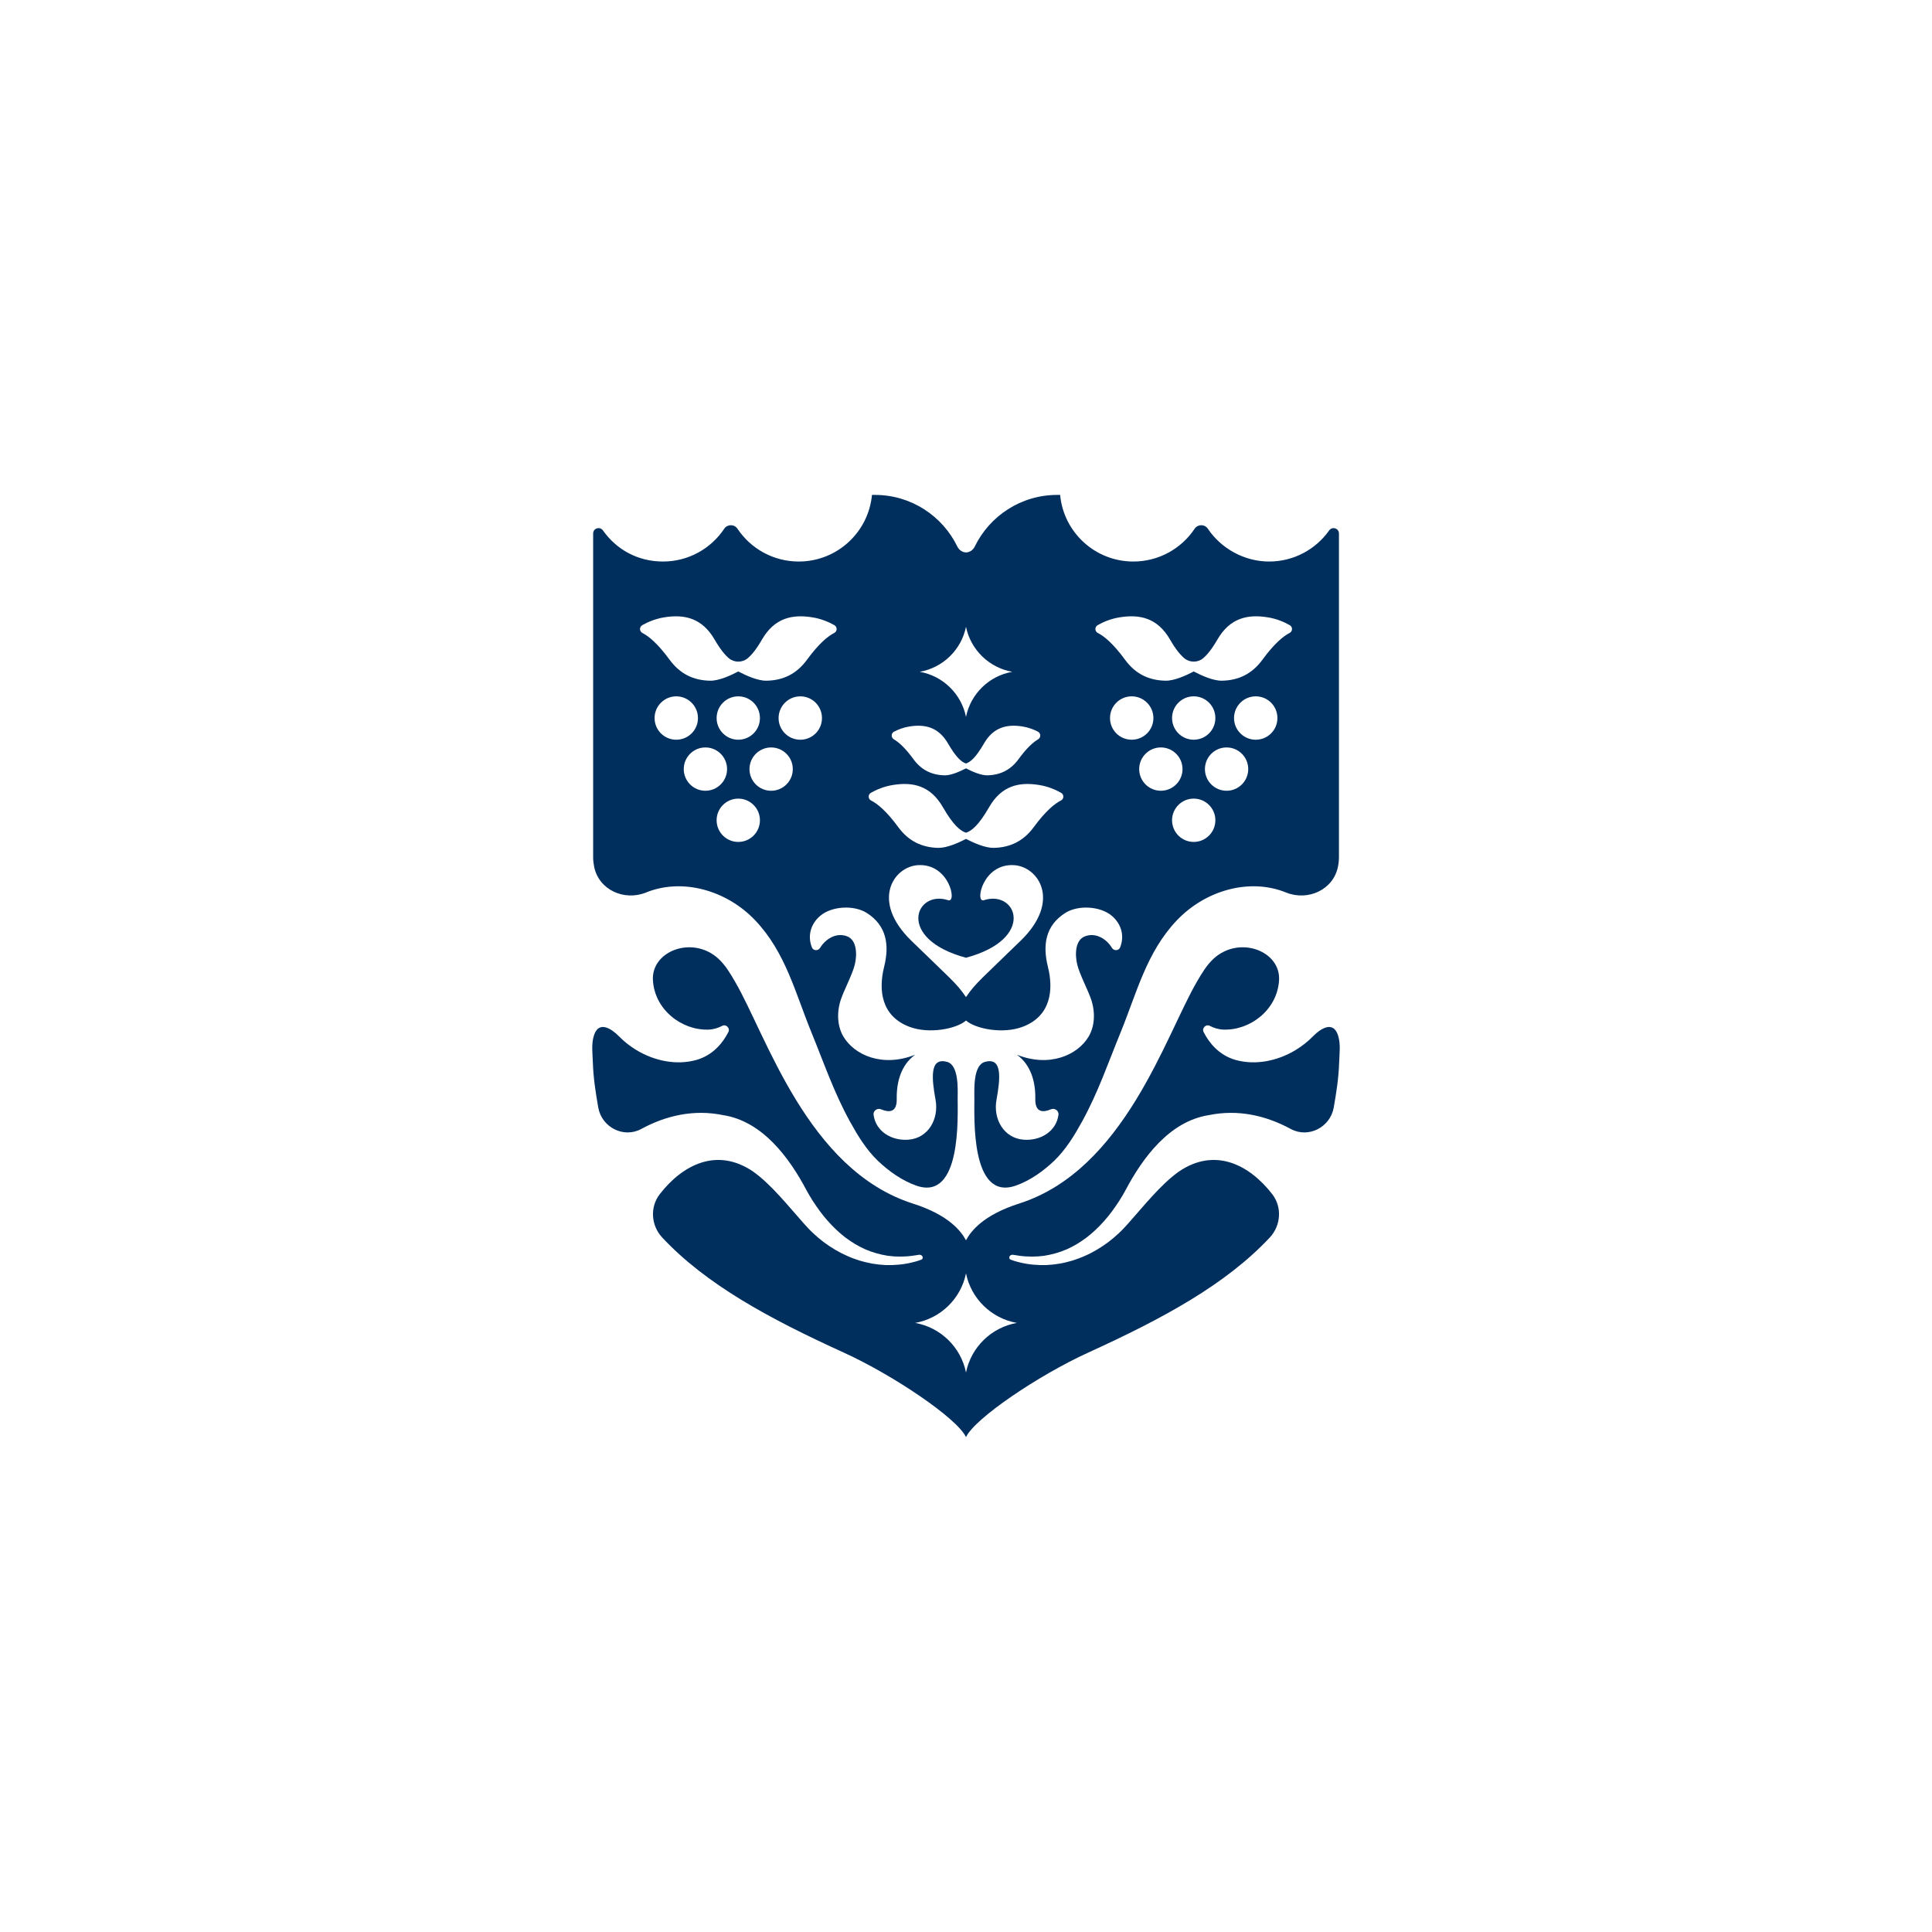
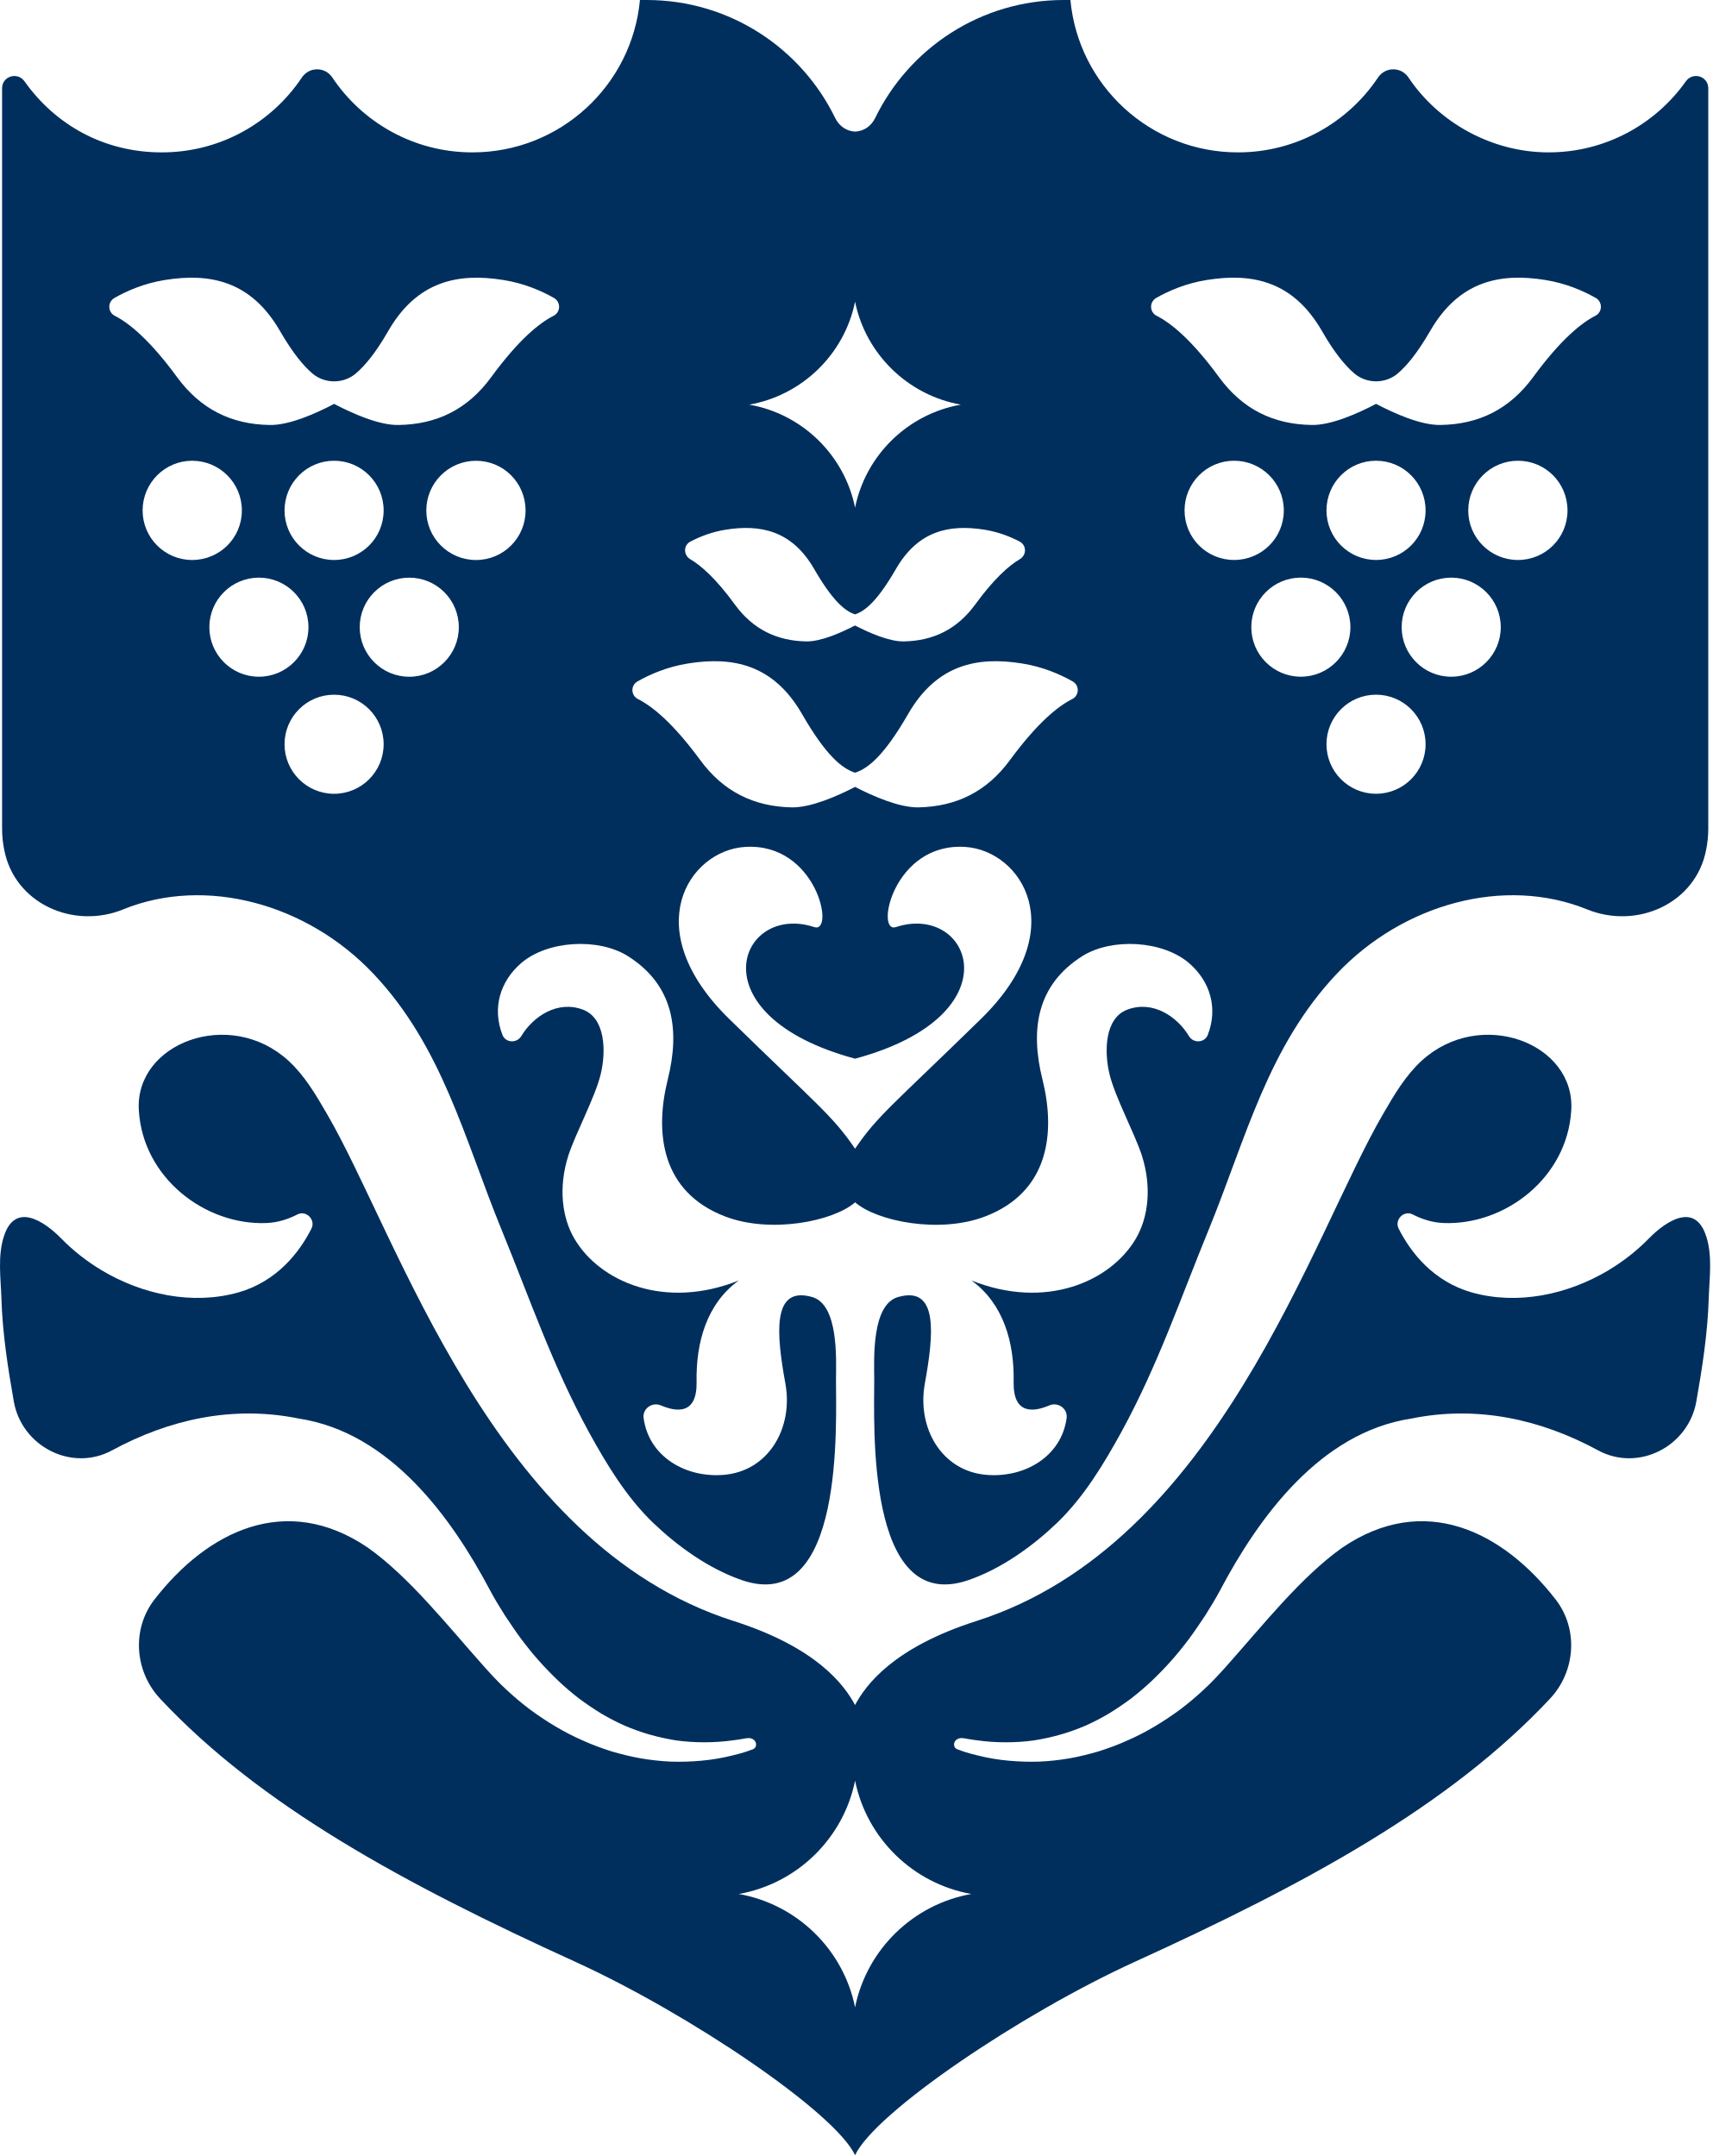
- <svg xmlns="http://www.w3.org/2000/svg" id="Layer_1" data-name="Layer 1" viewBox="0 0 2000 2000">
-   <defs>
-     <style>
-       .cls-2 {
-         fill: #002f5e;
-         stroke-width: 0px;
-       }
-     </style>
-   </defs>
-   <g>
-     <path class="cls-2" d="m1385.04,1071.58c-5.02-15.21-17.96-6.79-25.82,1.2-5.38,5.52-11.6,10.39-18.32,14.43-18.46,11.03-41.09,15.84-61.82,10.04-17.61-5.02-27.73-18.25-33.1-28.86-2.05-4.03,2.33-8.49,6.37-6.44,3.96,2.05,8.7,3.68,14.08,3.89,27.72.99,55.8-20.44,57.64-50.99,1.91-30.48-41.16-46.82-67.76-22.42-7.21,6.65-12.31,15.27-17.26,23.83-32.39,55.38-74.83,194.78-184.03,229.65-37.7,12.03-50.15,28.93-55.03,38.05-4.88-9.12-17.33-26.03-55.03-38.05-109.2-34.87-151.64-174.27-184.03-229.65-4.95-8.56-10.04-17.18-17.26-23.83-26.59-24.4-69.67-8.06-67.76,22.42,1.84,30.55,29.92,51.99,57.64,50.99,5.38-.21,10.12-1.84,14.08-3.89,4.03-2.05,8.42,2.41,6.37,6.44-5.38,10.61-15.49,23.84-33.1,28.86-20.72,5.8-43.36.99-61.82-10.04-6.72-4.03-12.94-8.91-18.32-14.43-7.85-7.99-20.79-16.41-25.82-1.2-3.04,9.12-1.49,19.31-1.2,28.72.5,15.56,2.9,30.98,5.59,46.26,3.61,20.44,26.24,32.04,44.49,22.14,25.67-13.93,54.53-20.51,84.59-14.36,41.16,6.3,68.96,44.7,86.36,77.59,2.05,3.89,4.39,7.64,6.72,11.39,2.41,3.61,4.81,7.21,7.43,10.75,2.55,3.39,5.23,6.72,8.06,9.9,2.83,3.18,5.73,6.15,8.77,9.06,2.97,2.83,6.08,5.45,9.34,7.99,3.25,2.4,6.58,4.67,10.04,6.79,3.47,2.05,7,3.89,10.68,5.52,3.68,1.55,7.5,2.97,11.32,4.03,3.96,1.13,7.92,1.98,11.95,2.62,4.17.57,8.42.85,12.66.85s8.84-.28,13.23-.92c1.41-.14,2.9-.42,4.31-.64,1.34-.28,3.04-.64,4.32.07,1.27.64,1.98,2.05,1.41,3.47-.35.92-1.2,1.2-2.12,1.48-.92.35-1.91.71-2.83.99-1.91.57-3.82,1.13-5.73,1.55-4.53,1.13-9.19,1.91-13.86,2.33-4.6.42-9.19.57-13.79.42-4.6-.21-9.12-.71-13.65-1.48-4.46-.78-8.91-1.91-13.3-3.18-4.39-1.41-8.7-2.97-12.87-4.88-4.24-1.84-8.35-3.96-12.38-6.36-3.96-2.33-7.85-4.95-11.6-7.71-3.75-2.83-7.36-5.87-10.82-9.12-3.47-3.18-6.65-6.65-9.83-10.18-16.41-18.39-33.81-40.53-52.62-53.89-37.13-25.25-72.71-7.42-96.61,23.41-10.4,13.37-9.05,32.54,2.55,44.91,45.34,48.45,110.12,83.67,187.92,119.1,51.49,23.48,117.48,68.11,126.53,87.49,9.05-19.38,75.04-64.01,126.53-87.49,77.8-35.44,142.59-70.66,187.92-119.1,11.6-12.38,12.94-31.54,2.55-44.91-23.91-30.84-59.48-48.66-96.61-23.41-18.81,13.37-36.21,35.51-52.62,53.89-3.18,3.54-6.37,7-9.83,10.18-3.47,3.25-7.07,6.3-10.82,9.12-3.75,2.76-7.64,5.37-11.6,7.71-4.03,2.4-8.13,4.53-12.38,6.36-4.17,1.91-8.49,3.47-12.87,4.88-4.39,1.27-8.84,2.41-13.3,3.18-4.53.78-9.05,1.27-13.65,1.48-4.6.14-9.19,0-13.79-.42-4.67-.42-9.34-1.2-13.86-2.33-1.91-.42-3.82-.99-5.73-1.55-.92-.28-1.91-.64-2.83-.99-.92-.28-1.77-.57-2.12-1.48-.57-1.42.14-2.83,1.41-3.47,1.27-.7,2.97-.35,4.32-.07,1.41.21,2.9.49,4.31.64,4.39.64,8.84.92,13.23.92s8.49-.28,12.66-.85c4.03-.64,7.99-1.48,11.95-2.62,3.82-1.06,7.64-2.48,11.32-4.03,3.68-1.63,7.21-3.47,10.68-5.52,3.47-2.12,6.79-4.39,10.04-6.79,3.25-2.55,6.36-5.16,9.34-7.99,3.04-2.9,5.94-5.87,8.77-9.06,2.83-3.18,5.52-6.51,8.06-9.9,2.62-3.54,5.02-7.14,7.43-10.75,2.33-3.75,4.67-7.5,6.72-11.39,17.4-32.89,45.19-71.29,86.36-77.59,30.06-6.15,58.92.42,84.59,14.36,18.25,9.9,40.88-1.7,44.49-22.14,2.69-15.28,5.09-30.7,5.59-46.26.28-9.41,1.84-19.59-1.2-28.72Zm-332.42,297.9c-26.38,4.67-47.32,25.11-52.62,51.28-5.3-26.17-26.24-46.61-52.62-51.28,26.38-4.67,47.32-25.11,52.62-51.28,5.3,26.17,26.24,46.61,52.62,51.28Z" />
-     <path class="cls-2" d="m668.78,923.9c37.41-15.21,83.32-2.55,113.23,29.07,31.26,33.03,41.16,74.62,57.93,115.64,13.09,31.97,23.13,61.67,39.68,91.95,8.06,14.64,16.9,29.28,29,40.95,11.1,10.61,25.18,20.79,40.24,25.96,46.61,15.91,42.44-71.58,42.51-91.1.07-9.12,1.2-33.67-10.82-37.06-18.32-5.24-16.13,16.83-12.09,39.11,3.68,20.09-7.57,39.75-27.94,41.38-17.19,1.42-33.88-8.27-36.21-25.74-.57-4.24,3.96-7.43,7.92-5.66,7,2.97,16.34,4.24,16.06-10.68-.35-17.82,4.6-35.44,19.1-45.9-33.52,13.44-62.88.57-74.33-18.81-5.66-9.55-7.43-23.27-2.76-37.84,3.32-10.12,12.02-26.17,14.57-36.57,2.55-10.39,2.19-25.39-7.85-29.28-11.74-4.53-22.84,3.18-28.08,11.95-2.05,3.32-7.07,3.04-8.49-.57-4.74-12.17-1.06-24.26,8.42-32.46,11.95-10.33,35.01-11.6,48.38-3.18,20.51,13.01,23.69,33.1,17.96,55.95-5.94,23.9-2.97,50.71,25.89,61.81,20.72,7.99,49.16,2.19,58.92-6.36,9.76,8.56,38.19,14.36,58.92,6.36,28.86-11.1,31.83-37.91,25.89-61.81-5.73-22.84-2.55-42.93,17.96-55.95,13.37-8.42,36.42-7.14,48.38,3.18,9.48,8.2,13.16,20.3,8.42,32.46-1.41,3.61-6.44,3.89-8.49.57-5.23-8.77-16.34-16.48-28.08-11.95-10.04,3.89-10.4,18.88-7.85,29.28,2.55,10.4,11.25,26.45,14.57,36.57,4.67,14.57,2.9,28.29-2.76,37.84-11.46,19.38-40.81,32.25-74.33,18.81,14.5,10.47,19.45,28.08,19.1,45.9-.28,14.92,9.05,13.65,16.06,10.68,3.96-1.77,8.49,1.42,7.92,5.66-2.33,17.47-19.03,27.16-36.21,25.74-20.37-1.63-31.62-21.29-27.94-41.38,4.03-22.28,6.22-44.35-12.09-39.11-12.02,3.39-10.89,27.94-10.82,37.06.07,19.52-4.1,107.01,42.51,91.1,15.06-5.16,29.14-15.35,40.24-25.96,12.09-11.67,20.93-26.31,29-40.95,16.55-30.27,26.59-59.98,39.68-91.95,16.76-41.02,26.66-82.61,57.93-115.64,29.92-31.62,75.82-44.28,113.23-29.07,22.7,9.19,49.16-2.76,53.82-26.88.64-3.11.99-6.36.99-9.69v-335.03c0-5.52-7-7.64-10.18-3.12-13.79,19.45-36.5,32.11-62.1,32.11s-49.72-13.44-63.37-33.88c-3.32-4.95-10.47-4.95-13.79,0-13.65,20.44-36.99,33.88-63.37,33.88-39.68,0-72.21-30.27-75.82-68.96h-3.04c-37.56,0-70.02,21.86-85.37,53.54-1.91,3.82-5.38,5.87-8.98,6.01-3.61-.14-7.07-2.19-8.98-6.01-15.35-31.69-47.81-53.54-85.37-53.54h-3.04c-3.61,38.69-36.14,68.96-75.82,68.96-26.38,0-49.72-13.44-63.37-33.88-3.32-4.95-10.47-4.95-13.79,0-13.65,20.44-36.92,33.88-63.37,33.88s-48.31-12.66-62.1-32.11c-3.18-4.52-10.18-2.4-10.18,3.12v335.03c0,3.33.35,6.58.99,9.69,4.67,24.12,31.12,36.07,53.82,26.88Zm480.31-180.57c0-12.45,10.04-22.49,22.42-22.49s22.49,10.04,22.49,22.49-10.04,22.42-22.49,22.42-22.42-10.04-22.42-22.42Zm30.2,52.83c0-12.38,10.04-22.42,22.42-22.42s22.42,10.05,22.42,22.42-10.04,22.42-22.42,22.42-22.42-10.04-22.42-22.42Zm34.02-52.83c0-12.45,10.04-22.49,22.42-22.49s22.42,10.04,22.42,22.49-10.04,22.42-22.42,22.42-22.42-10.04-22.42-22.42Zm22.42,128.23c-12.38,0-22.42-10.04-22.42-22.42s10.04-22.42,22.42-22.42,22.42,10.04,22.42,22.42-10.04,22.42-22.42,22.42Zm34.02-52.97c-12.38,0-22.42-10.04-22.42-22.42s10.04-22.42,22.42-22.42,22.42,10.05,22.42,22.42-10.04,22.42-22.42,22.42Zm30.2-52.83c-12.45,0-22.49-10.04-22.49-22.42s10.04-22.49,22.49-22.49,22.42,10.04,22.42,22.49-10.04,22.42-22.42,22.42Zm-163.66-118.61c5.59-3.18,13.51-6.65,22.99-8.13,20.37-3.25,38.9.42,51.99,23.13,5.8,10.12,10.68,15.84,14.78,19.31,5.59,4.6,13.79,4.6,19.38,0,4.1-3.46,8.91-9.19,14.78-19.31,13.09-22.7,31.61-26.38,51.99-23.13,9.41,1.48,17.33,4.95,22.92,8.13,3.25,1.84,3.11,6.51-.21,8.13-6.22,3.18-15.63,10.68-28.15,27.8-10.61,14.43-24.47,21.29-41.8,21.57-8.84.21-21.01-5.24-29.21-9.55-8.2,4.31-20.37,9.76-29.21,9.55-17.33-.28-31.26-7.15-41.8-21.57-12.59-17.19-21.93-24.61-28.22-27.8-3.32-1.62-3.47-6.29-.21-8.13Zm-79.43,326.41c-40.24,39.32-46.61,43.57-56.86,58.63-10.26-15.06-16.62-19.31-56.86-58.63-41.87-40.88-18.25-76.31,7-77.94,32.61-2.12,40.88,39.39,31.4,36.28-33.95-11.18-54.53,39.89,18.46,59.55,72.99-19.66,52.41-70.73,18.46-59.55-9.48,3.11-1.2-38.41,31.4-36.28,25.25,1.63,48.87,37.06,7,77.94Zm-56.86-324.71c4.81,23.76,23.91,42.36,47.88,46.61-23.98,4.18-43.07,22.84-47.88,46.61-4.81-23.77-23.91-42.44-47.88-46.61,23.98-4.24,43.07-22.84,47.88-46.61Zm-74.48,108.57c4.17-2.19,9.69-4.39,15.98-5.38,15.7-2.48,29.92.36,39.96,17.75,8.35,14.43,13.93,19.09,18.53,20.58,4.6-1.48,10.19-6.15,18.53-20.58,10.04-17.4,24.26-20.23,39.96-17.75,6.3.99,11.81,3.18,15.98,5.38,3.25,1.7,3.18,6.15.07,7.99-4.81,2.83-11.53,8.63-20.23,20.58-8.13,11.1-18.81,16.33-32.18,16.62-6.65.14-15.84-3.96-22.14-7.21-6.3,3.26-15.49,7.36-22.14,7.21-13.37-.28-24.05-5.52-32.18-16.62-8.7-11.96-15.42-17.75-20.23-20.58-3.11-1.84-3.18-6.3.07-7.99Zm-23.98,63.3c5.59-3.18,13.51-6.65,22.92-8.13,20.23-3.25,38.62.42,51.56,22.92,10.75,18.67,18.04,24.61,23.98,26.52,5.94-1.91,13.23-7.85,23.98-26.52,12.94-22.49,31.33-26.17,51.56-22.92,9.41,1.48,17.33,4.95,22.92,8.13,3.18,1.77,3.04,6.36-.21,7.99-6.22,3.11-15.56,10.46-28.15,27.58-10.47,14.29-24.26,21.08-41.45,21.43-8.63.14-20.58-5.09-28.64-9.27-8.06,4.18-20.02,9.41-28.64,9.27-17.19-.35-30.98-7.14-41.45-21.43-12.59-17.12-21.92-24.47-28.15-27.58-3.25-1.63-3.39-6.23-.21-7.99Zm-201.5-54.96c-12.38,0-22.42-10.04-22.42-22.42s10.04-22.49,22.42-22.49,22.49,10.04,22.49,22.49-10.04,22.42-22.49,22.42Zm7.78,30.41c0-12.38,10.04-22.42,22.42-22.42s22.42,10.05,22.42,22.42-10.04,22.42-22.42,22.42-22.42-10.04-22.42-22.42Zm34.02-52.83c0-12.45,10.04-22.49,22.42-22.49s22.42,10.04,22.42,22.49-10.04,22.42-22.42,22.42-22.42-10.04-22.42-22.42Zm22.42,128.23c-12.38,0-22.42-10.04-22.42-22.42s10.04-22.42,22.42-22.42,22.42,10.04,22.42,22.42-10.04,22.42-22.42,22.42Zm34.02-52.97c-12.38,0-22.42-10.04-22.42-22.42s10.04-22.42,22.42-22.42,22.42,10.05,22.42,22.42-10.04,22.42-22.42,22.42Zm30.2-52.83c-12.45,0-22.49-10.04-22.49-22.42s10.04-22.49,22.49-22.49,22.42,10.04,22.42,22.49-10.04,22.42-22.42,22.42Zm-163.59-118.61c5.59-3.18,13.51-6.65,22.92-8.13,20.37-3.25,38.9.42,51.99,23.13,5.87,10.12,10.68,15.84,14.78,19.31,5.59,4.6,13.79,4.6,19.38,0,4.1-3.46,8.98-9.19,14.78-19.31,13.09-22.7,31.61-26.38,51.99-23.13,9.48,1.48,17.4,4.95,22.99,8.13,3.25,1.84,3.11,6.51-.21,8.13-6.29,3.18-15.63,10.61-28.22,27.8-10.54,14.43-24.47,21.29-41.8,21.57-8.84.21-21.01-5.24-29.21-9.55-8.2,4.31-20.37,9.76-29.21,9.55-17.33-.28-31.19-7.15-41.8-21.57-12.52-17.12-21.93-24.61-28.15-27.8-3.32-1.62-3.47-6.29-.21-8.13Z" />
-   </g>
+ <svg xmlns="http://www.w3.org/2000/svg" width="417" height="525" viewBox="0 0 417 525" fill="none">
+   <path d="M415.356 300.91C412.655 292.726 405.693 297.256 401.464 301.556C398.569 304.526 395.222 307.146 391.606 309.32C381.674 315.255 369.497 317.843 358.343 314.722C348.868 312.021 343.423 304.902 340.534 299.193C339.431 297.025 341.787 294.625 343.961 295.728C346.092 296.831 348.642 297.708 351.537 297.821C366.452 298.354 381.561 286.823 382.551 270.386C383.578 253.986 360.404 245.194 346.092 258.322C342.213 261.901 339.468 266.539 336.805 271.144C319.377 300.942 296.542 375.948 237.786 394.71C217.501 401.183 210.802 410.276 208.176 415.183C205.551 410.276 198.852 401.177 178.567 394.71C119.811 375.948 96.976 300.942 79.548 271.144C76.885 266.539 74.146 261.901 70.261 258.322C55.954 245.194 32.774 253.986 33.802 270.386C34.792 286.823 49.901 298.359 64.816 297.821C67.711 297.708 70.261 296.831 72.392 295.728C74.56 294.625 76.922 297.025 75.819 299.193C72.924 304.902 67.485 312.021 58.009 314.722C46.861 317.843 34.679 315.255 24.747 309.32C21.131 307.151 17.784 304.526 14.889 301.556C10.665 297.256 3.703 292.726 0.997 300.91C-0.639 305.817 0.195 311.3 0.351 316.363C0.62 324.735 1.911 333.032 3.359 341.254C5.301 352.252 17.477 358.493 27.297 353.166C41.109 345.671 56.637 342.131 72.811 345.44C94.958 348.829 109.916 369.491 119.278 387.188C120.381 389.281 121.64 391.299 122.894 393.316C124.191 395.259 125.482 397.196 126.892 399.1C128.264 400.924 129.706 402.716 131.229 404.427C132.751 406.138 134.312 407.736 135.947 409.302C137.545 410.825 139.219 412.234 140.973 413.601C142.721 414.892 144.513 416.114 146.375 417.255C148.242 418.358 150.141 419.348 152.121 420.225C154.101 421.059 156.157 421.823 158.212 422.393C160.343 423.001 162.474 423.458 164.642 423.803C166.886 424.109 169.172 424.26 171.454 424.26C173.735 424.26 176.21 424.109 178.572 423.765C179.331 423.69 180.133 423.539 180.891 423.421C181.612 423.27 182.527 423.076 183.216 423.458C183.899 423.803 184.281 424.561 183.975 425.325C183.786 425.82 183.329 425.971 182.834 426.122C182.339 426.31 181.806 426.504 181.311 426.654C180.283 426.961 179.256 427.262 178.228 427.488C175.791 428.096 173.283 428.516 170.771 428.742C168.295 428.968 165.826 429.049 163.351 428.968C160.876 428.855 158.444 428.586 156.006 428.172C153.606 427.752 151.212 427.144 148.85 426.461C146.488 425.702 144.169 424.863 141.925 423.835C139.644 422.845 137.432 421.704 135.264 420.413C133.133 419.159 131.04 417.75 129.022 416.264C127.005 414.742 125.062 413.106 123.201 411.357C121.334 409.646 119.623 407.779 117.912 405.88C109.082 395.985 99.72 384.072 89.599 376.884C69.621 363.298 50.477 372.891 37.617 389.48C32.021 396.674 32.747 406.988 38.989 413.644C63.385 439.713 98.24 458.664 140.101 477.727C167.806 490.361 203.312 514.374 208.182 524.802C213.051 514.374 248.558 490.361 276.263 477.727C318.124 458.658 352.984 439.708 377.375 413.644C383.616 406.983 384.337 396.674 378.747 389.48C365.882 372.886 346.743 363.298 326.765 376.884C316.644 384.078 307.282 395.99 298.452 405.88C296.741 407.785 295.025 409.646 293.163 411.357C291.296 413.106 289.359 414.747 287.341 416.264C285.323 417.75 283.23 419.154 281.1 420.413C278.931 421.704 276.725 422.85 274.438 423.835C272.195 424.863 269.87 425.702 267.514 426.461C265.152 427.144 262.757 427.757 260.357 428.172C257.92 428.591 255.488 428.855 253.013 428.968C250.538 429.043 248.068 428.968 245.593 428.742C243.08 428.516 240.568 428.096 238.136 427.488C237.108 427.262 236.08 426.956 235.052 426.654C234.557 426.504 234.025 426.31 233.53 426.122C233.035 425.971 232.577 425.815 232.389 425.325C232.082 424.561 232.464 423.803 233.148 423.458C233.831 423.082 234.746 423.27 235.472 423.421C236.231 423.534 237.033 423.684 237.791 423.765C240.153 424.109 242.548 424.26 244.91 424.26C247.272 424.26 249.478 424.109 251.722 423.803C253.89 423.458 256.021 423.006 258.151 422.393C260.207 421.823 262.262 421.059 264.242 420.225C266.222 419.348 268.122 418.358 269.989 417.255C271.856 416.114 273.642 414.892 275.391 413.601C277.14 412.229 278.813 410.825 280.416 409.302C282.052 407.742 283.612 406.144 285.135 404.427C286.658 402.716 288.105 400.924 289.472 399.1C290.882 397.196 292.173 395.259 293.47 393.316C294.723 391.299 295.982 389.281 297.085 387.188C306.448 369.491 321.4 348.829 343.552 345.44C359.726 342.131 375.255 345.666 389.067 353.166C398.886 358.493 411.063 352.252 413.005 341.254C414.452 333.032 415.744 324.735 416.013 316.363C416.163 311.3 417.003 305.822 415.367 300.91H415.356ZM236.495 461.198C222.301 463.711 211.034 474.709 208.182 488.79C205.33 474.709 194.063 463.711 179.869 461.198C194.063 458.685 205.33 447.687 208.182 433.606C211.034 447.687 222.301 458.685 236.495 461.198Z" fill="#002F5E" />
+   <path d="M29.966 221.449C50.094 213.265 74.797 220.077 90.89 237.091C107.71 254.863 113.037 277.241 122.06 299.312C129.103 316.514 134.505 332.494 143.41 348.786C147.747 356.664 152.503 364.541 159.014 370.82C164.986 376.529 172.562 382.006 180.665 384.788C205.744 393.349 203.501 346.274 203.538 335.771C203.576 330.864 204.184 317.654 197.717 315.83C187.859 313.011 189.038 324.886 191.211 336.874C193.191 347.683 187.138 358.262 176.178 359.139C166.929 359.903 157.949 354.689 156.695 345.289C156.388 343.008 158.826 341.291 160.956 342.244C164.723 343.842 169.748 344.525 169.598 336.497C169.409 326.909 172.073 317.428 179.874 311.8C161.839 319.032 146.041 312.107 139.88 301.679C136.835 296.541 135.883 289.159 138.395 281.319C140.182 275.874 144.863 267.238 146.235 261.642C147.607 256.052 147.413 247.981 142.011 245.888C135.694 243.45 129.722 247.599 126.902 252.318C125.799 254.104 123.098 253.953 122.334 252.011C119.784 245.463 121.764 238.958 126.865 234.546C133.295 228.987 145.702 228.304 152.896 232.835C163.932 239.835 165.643 250.644 162.56 262.939C159.364 275.799 160.962 290.224 176.49 296.196C187.639 300.496 202.941 297.375 208.193 292.774C213.444 297.38 228.741 300.501 239.895 296.196C255.423 290.224 257.021 275.799 253.825 262.939C250.742 250.65 252.453 239.84 263.489 232.835C270.683 228.304 283.085 228.993 289.52 234.546C294.621 238.958 296.601 245.468 294.051 252.011C293.292 253.953 290.586 254.104 289.483 252.318C286.669 247.599 280.691 243.45 274.374 245.888C268.972 247.981 268.778 256.046 270.15 261.642C271.522 267.238 276.203 275.874 277.99 281.319C280.502 289.159 279.55 296.541 276.505 301.679C270.338 312.107 254.546 319.032 236.511 311.8C244.313 317.434 246.976 326.909 246.788 336.497C246.637 344.525 251.657 343.842 255.429 342.244C257.56 341.291 259.997 343.008 259.69 345.289C258.437 354.689 249.451 359.903 240.207 359.139C229.247 358.262 223.194 347.683 225.174 336.874C227.342 324.886 228.52 313.011 218.669 315.83C212.201 317.654 212.809 330.864 212.847 335.771C212.884 346.274 210.641 393.349 235.72 384.788C243.823 382.012 251.399 376.529 257.371 370.82C263.876 364.541 268.633 356.664 272.975 348.786C281.88 332.499 287.282 316.514 294.325 299.312C303.343 277.241 308.67 254.863 325.495 237.091C341.594 220.077 366.291 213.265 386.419 221.449C398.633 226.394 412.87 219.964 415.378 206.986C415.722 205.313 415.91 203.564 415.91 201.772V21.506C415.91 18.536 412.144 17.395 410.433 19.828C403.013 30.293 390.794 37.105 377.02 37.105C363.245 37.105 350.267 29.873 342.923 18.875C341.136 16.212 337.289 16.212 335.503 18.875C328.158 29.873 315.6 37.105 301.406 37.105C280.056 37.105 262.553 20.817 260.61 0H258.975C238.765 0 221.3 11.762 213.04 28.808C212.013 30.863 210.146 31.966 208.209 32.041C206.266 31.966 204.405 30.863 203.377 28.808C195.118 11.757 177.652 0 157.443 0H155.807C153.865 20.817 136.362 37.105 115.011 37.105C100.817 37.105 88.259 29.873 80.915 18.875C79.128 16.212 75.281 16.212 73.495 18.875C66.15 29.873 53.63 37.105 39.398 37.105C25.166 37.105 13.404 30.293 5.984 19.828C4.273 17.395 0.507 18.536 0.507 21.506V201.772C0.507 203.564 0.695 205.313 1.04 206.986C3.552 219.964 17.784 226.394 29.998 221.449H29.966ZM288.401 124.292C288.401 117.593 293.803 112.191 300.464 112.191C307.126 112.191 312.565 117.593 312.565 124.292C312.565 130.991 307.163 136.355 300.464 136.355C293.766 136.355 288.401 130.953 288.401 124.292ZM304.651 152.717C304.651 146.056 310.053 140.654 316.714 140.654C323.375 140.654 328.777 146.062 328.777 152.717C328.777 159.373 323.375 164.781 316.714 164.781C310.053 164.781 304.651 159.379 304.651 152.717ZM322.955 124.292C322.955 117.593 328.357 112.191 335.019 112.191C341.68 112.191 347.082 117.593 347.082 124.292C347.082 130.991 341.68 136.355 335.019 136.355C328.357 136.355 322.955 130.953 322.955 124.292ZM335.019 193.287C328.357 193.287 322.955 187.885 322.955 181.224C322.955 174.563 328.357 169.161 335.019 169.161C341.68 169.161 347.082 174.563 347.082 181.224C347.082 187.885 341.68 193.287 335.019 193.287ZM353.323 164.786C346.662 164.786 341.26 159.384 341.26 152.723C341.26 146.062 346.662 140.66 353.323 140.66C359.985 140.66 365.387 146.067 365.387 152.723C365.387 159.379 359.985 164.786 353.323 164.786ZM369.573 136.36C362.874 136.36 357.472 130.958 357.472 124.297C357.472 117.636 362.874 112.196 369.573 112.196C376.272 112.196 381.636 117.598 381.636 124.297C381.636 130.996 376.234 136.36 369.573 136.36ZM281.514 72.541C284.522 70.83 288.783 68.963 293.884 68.167C304.844 66.418 314.814 68.393 321.858 80.612C324.978 86.057 327.604 89.135 329.81 91.002C332.818 93.477 337.23 93.477 340.238 91.002C342.444 89.14 345.032 86.057 348.19 80.612C355.233 68.398 365.198 66.418 376.164 68.167C381.227 68.963 385.489 70.83 388.496 72.541C390.245 73.531 390.17 76.044 388.383 76.916C385.037 78.627 379.973 82.662 373.237 91.874C367.528 99.638 360.071 103.329 350.746 103.48C345.99 103.593 339.441 100.66 335.029 98.341C330.617 100.66 324.069 103.593 319.313 103.48C309.988 103.329 302.493 99.632 296.822 91.874C290.048 82.624 285.022 78.632 281.638 76.916C279.851 76.044 279.771 73.531 281.525 72.541H281.514ZM238.776 248.169C217.124 269.326 213.697 271.613 208.182 279.716C202.661 271.613 199.239 269.326 177.588 248.169C155.059 226.173 167.768 207.11 181.354 206.233C198.9 205.092 203.35 227.427 198.249 225.754C179.982 219.738 168.909 247.217 208.182 257.795C247.455 247.217 236.382 219.738 218.114 225.754C213.014 227.427 217.469 205.087 235.009 206.233C248.595 207.11 261.304 226.173 238.776 248.169ZM208.182 73.456C210.77 86.24 221.047 96.248 233.944 98.535C221.041 100.784 210.77 110.824 208.182 123.614C205.594 110.824 195.317 100.779 182.419 98.535C195.322 96.254 205.594 86.246 208.182 73.456ZM168.107 131.873C170.351 130.695 173.321 129.511 176.705 128.978C185.153 127.644 192.804 129.172 198.206 138.529C202.699 146.293 205.701 148.8 208.176 149.602C210.651 148.806 213.659 146.293 218.147 138.529C223.549 129.167 231.2 127.644 239.648 128.978C243.037 129.511 246.002 130.689 248.246 131.873C249.994 132.788 249.957 135.182 248.283 136.172C245.695 137.695 242.08 140.816 237.398 147.245C233.024 153.218 227.278 156.032 220.084 156.188C216.506 156.263 211.561 154.057 208.171 152.309C204.781 154.063 199.836 156.269 196.258 156.188C189.065 156.037 183.318 153.218 178.944 147.245C174.262 140.81 170.647 137.695 168.059 136.172C166.385 135.182 166.348 132.782 168.096 131.873H168.107ZM155.204 165.932C158.212 164.221 162.474 162.354 167.537 161.558C178.422 159.809 188.317 161.784 195.279 173.89C201.063 183.936 204.986 187.132 208.182 188.159C211.378 187.132 215.3 183.936 221.084 173.89C228.047 161.789 237.942 159.809 248.827 161.558C253.89 162.354 258.151 164.221 261.159 165.932C262.87 166.885 262.795 169.354 261.046 170.231C257.699 171.905 252.674 175.859 245.9 185.071C240.266 192.76 232.846 196.413 223.597 196.602C218.954 196.677 212.524 193.863 208.187 191.614C203.85 193.863 197.415 196.677 192.777 196.602C183.528 196.413 176.108 192.76 170.475 185.071C163.7 175.859 158.68 171.905 155.328 170.231C153.579 169.354 153.504 166.879 155.215 165.932H155.204ZM46.785 136.36C40.124 136.36 34.722 130.958 34.722 124.297C34.722 117.636 40.124 112.196 46.785 112.196C53.447 112.196 58.886 117.598 58.886 124.297C58.886 130.996 53.484 136.36 46.785 136.36ZM50.971 152.723C50.971 146.062 56.374 140.66 63.035 140.66C69.696 140.66 75.098 146.067 75.098 152.723C75.098 159.379 69.696 164.786 63.035 164.786C56.374 164.786 50.971 159.384 50.971 152.723ZM69.276 124.297C69.276 117.598 74.678 112.196 81.34 112.196C88.001 112.196 93.403 117.598 93.403 124.297C93.403 130.996 88.001 136.36 81.34 136.36C74.678 136.36 69.276 130.958 69.276 124.297ZM81.34 193.293C74.678 193.293 69.276 187.89 69.276 181.229C69.276 174.568 74.678 169.166 81.34 169.166C88.001 169.166 93.403 174.568 93.403 181.229C93.403 187.89 88.001 193.293 81.34 193.293ZM99.644 164.792C92.983 164.792 87.581 159.389 87.581 152.728C87.581 146.067 92.983 140.665 99.644 140.665C106.306 140.665 111.708 146.072 111.708 152.728C111.708 159.384 106.306 164.792 99.644 164.792ZM115.894 136.366C109.195 136.366 103.793 130.964 103.793 124.303C103.793 117.641 109.195 112.202 115.894 112.202C122.593 112.202 127.957 117.604 127.957 124.303C127.957 131.001 122.555 136.366 115.894 136.366ZM27.873 72.547C30.88 70.835 35.142 68.969 40.205 68.172C51.165 66.424 61.135 68.398 68.179 80.618C71.337 86.063 73.925 89.14 76.131 91.007C79.139 93.483 83.551 93.483 86.559 91.007C88.765 89.146 91.391 86.063 94.511 80.618C101.554 68.403 111.519 66.424 122.485 68.172C127.586 68.969 131.847 70.835 134.855 72.547C136.604 73.537 136.528 76.049 134.742 76.921C131.358 78.632 126.332 82.63 119.558 91.879C113.887 99.643 106.392 103.334 97.067 103.485C92.311 103.598 85.763 100.666 81.35 98.347C76.938 100.666 70.39 103.598 65.634 103.485C56.309 103.334 48.852 99.638 43.143 91.879C36.406 82.668 31.343 78.637 27.996 76.921C26.21 76.049 26.129 73.537 27.883 72.547H27.873Z" fill="#002F5E" />
</svg>
